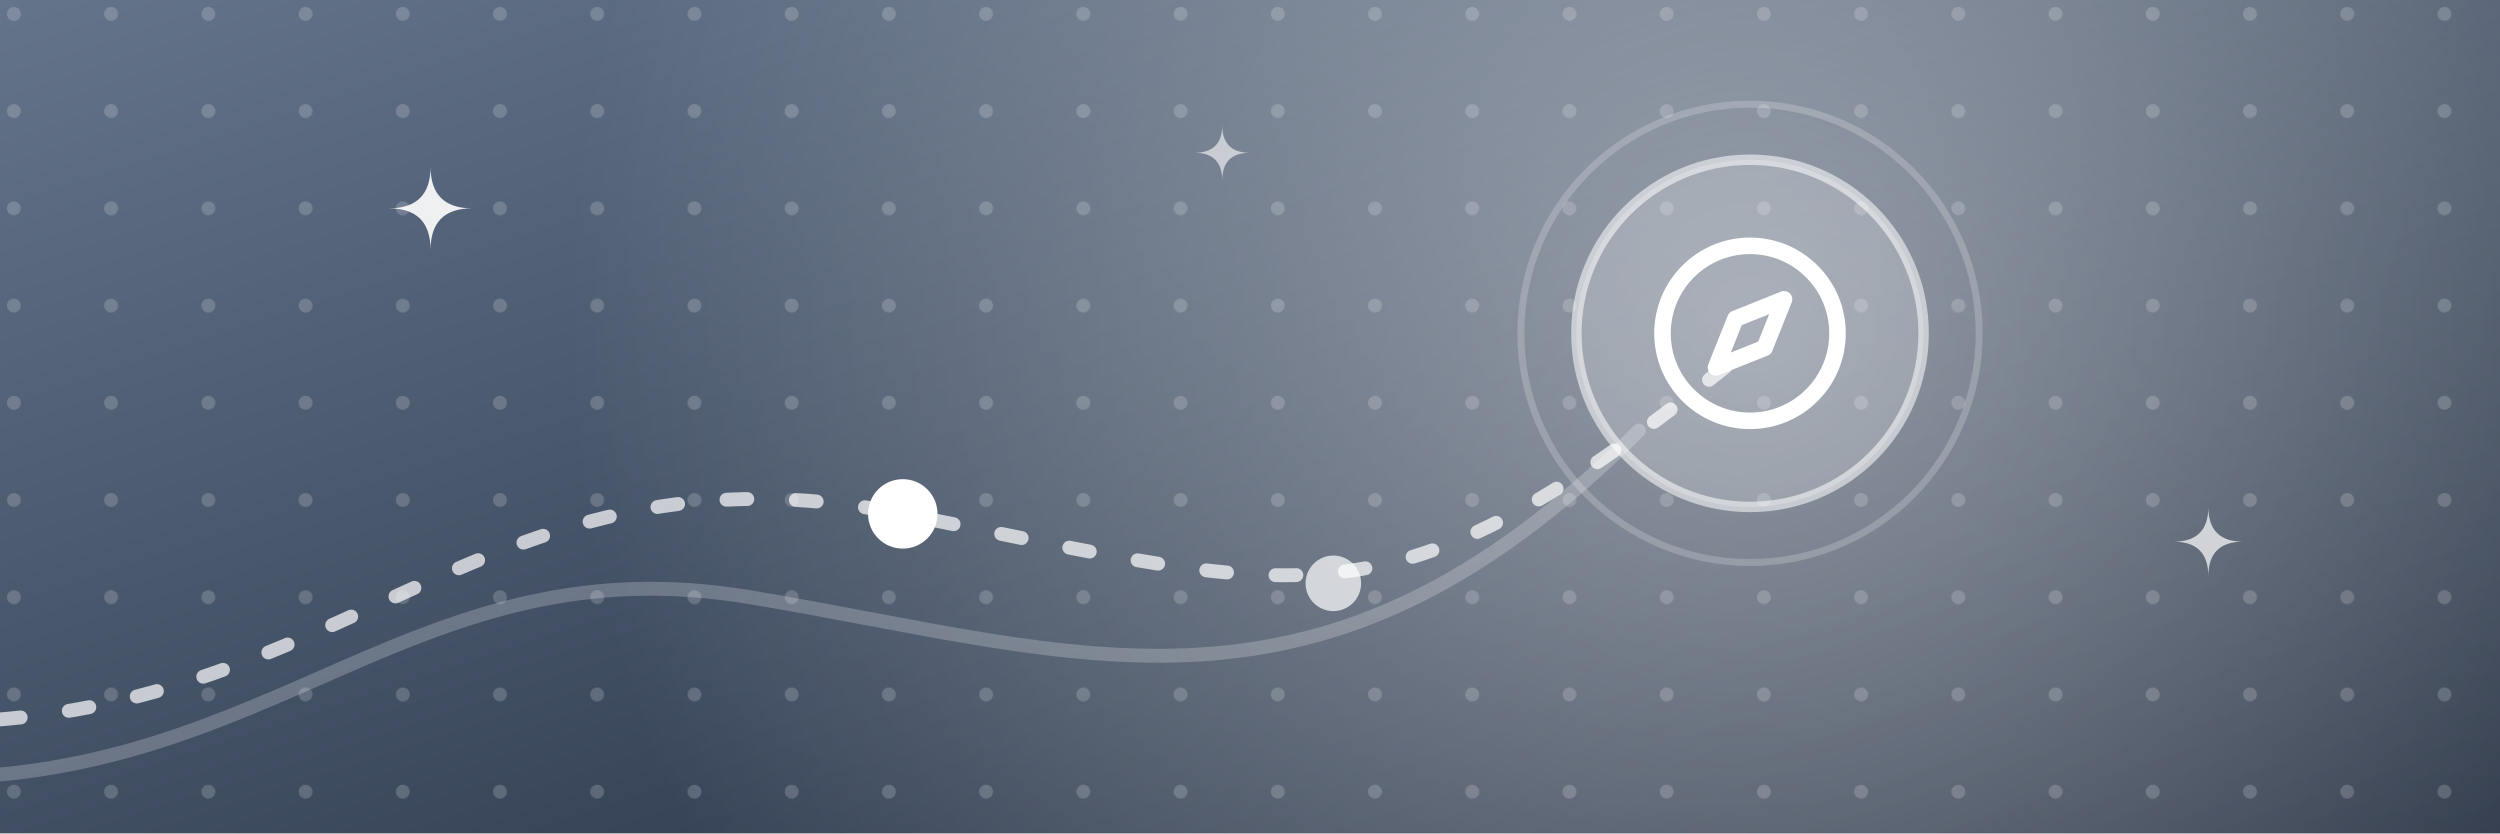
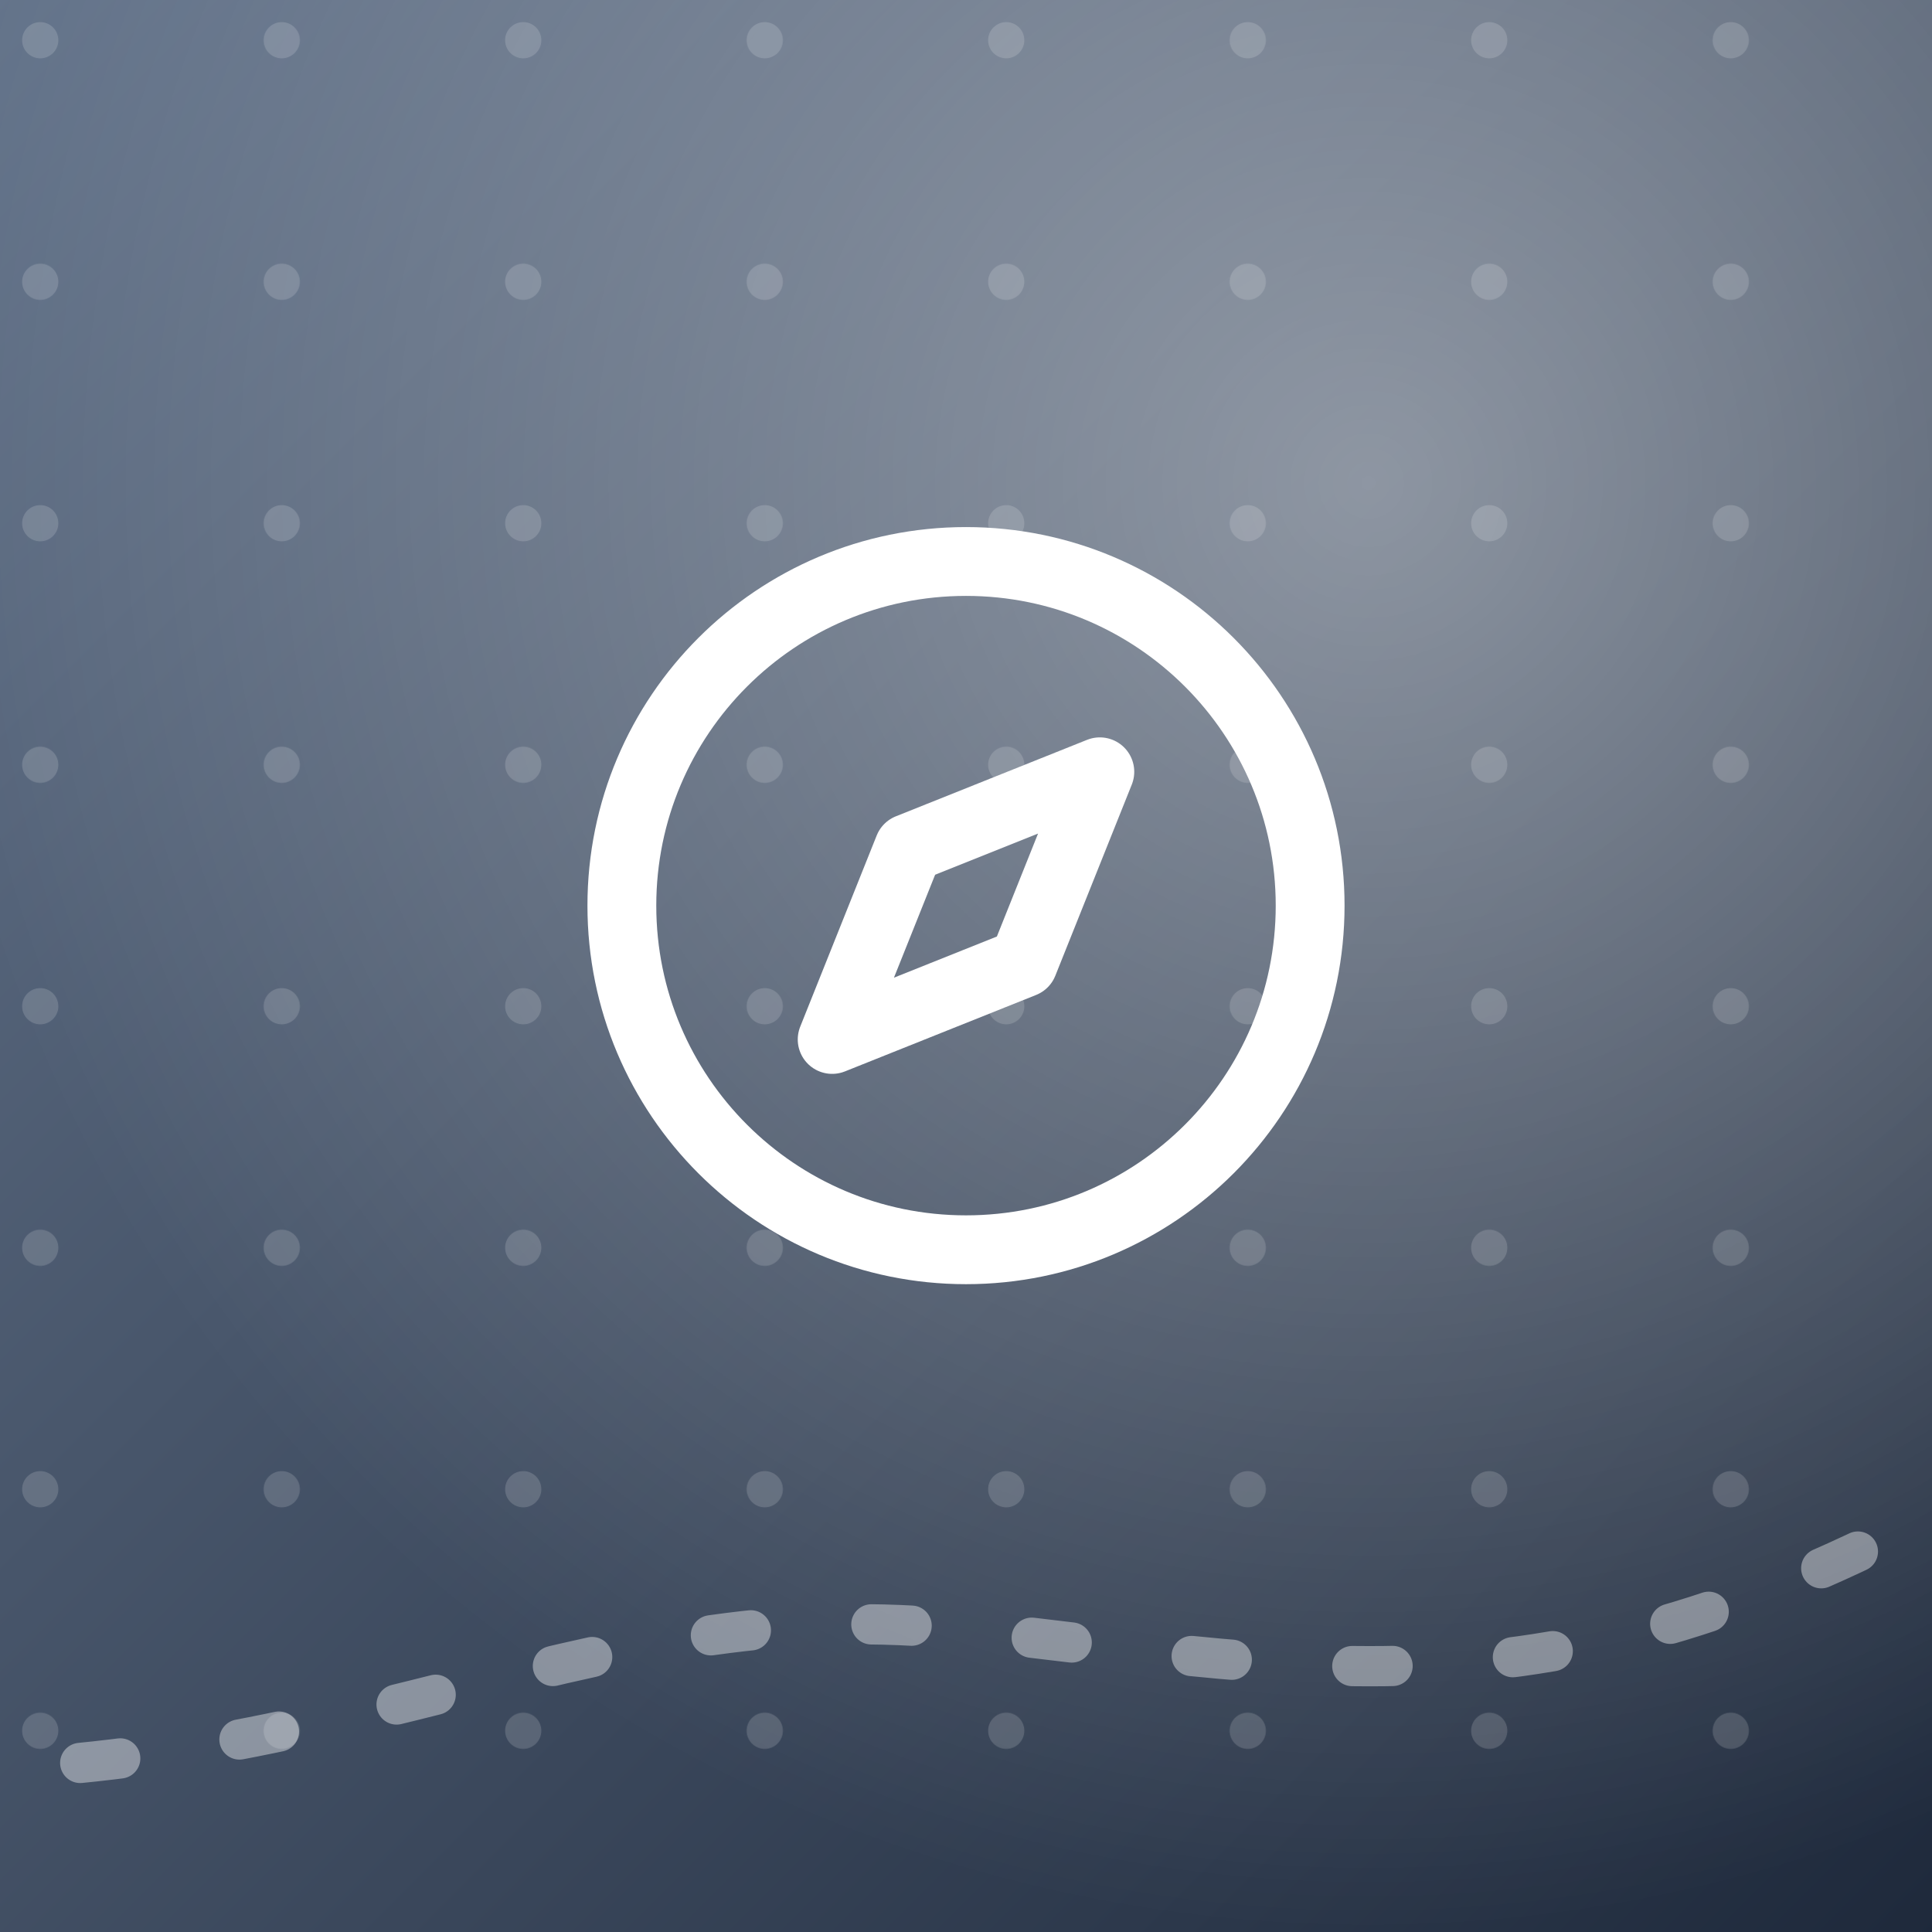
- <svg xmlns="http://www.w3.org/2000/svg" viewBox="0 0 360 120">
+ <svg xmlns="http://www.w3.org/2000/svg" viewBox="0 0 96 96">
  <defs>
    <linearGradient id="rmother-bg" x1="0" y1="0" x2="1" y2="1">
      <stop offset="0" stop-color="#64748b" />
      <stop offset="1" stop-color="#1e293b" />
    </linearGradient>
-     <radialGradient id="rmother-glow" cx="252" cy="46" r="170" gradientUnits="userSpaceOnUse">
-       <stop offset="0" stop-color="#fff" stop-opacity=".45" />
+     <radialGradient id="rmother-glow" cx="68" cy="24" r="72" gradientUnits="userSpaceOnUse">
+       <stop offset="0" stop-color="#fff" stop-opacity=".4" />
      <stop offset="1" stop-color="#fff" stop-opacity="0" />
    </radialGradient>
-     <pattern id="rmother-dots" width="14" height="14" patternUnits="userSpaceOnUse">
-       <circle cx="2" cy="2" r="1" fill="#fff" />
+     <pattern id="rmother-dots" width="12" height="12" patternUnits="userSpaceOnUse">
+       <circle cx="2" cy="2" r=".9" fill="#fff" />
    </pattern>
  </defs>
-   <rect width="360" height="120" fill="url(#rmother-bg)" />
-   <rect width="360" height="120" fill="url(#rmother-glow)" />
-   <rect width="360" height="120" fill="url(#rmother-dots)" opacity=".18" />
-   <path d="M-10 112C40 112 60 78 108 86S190 108 236 62" fill="none" stroke="#fff" stroke-opacity=".22" stroke-width="2" stroke-linecap="round" />
-   <path d="M-10 104C50 104 70 62 130 74S200 92 252 50" fill="none" stroke="#fff" stroke-opacity=".7" stroke-width="2" stroke-dasharray="3 7" stroke-linecap="round" />
-   <circle cx="130" cy="74" r="5" fill="#fff" />
-   <circle cx="192" cy="84" r="4" fill="#fff" fill-opacity=".7" />
-   <circle cx="252" cy="48" r="25" fill="#fff" fill-opacity=".2" stroke="#fff" stroke-opacity=".55" stroke-width="1.5" />
-   <circle cx="252" cy="48" r="33" fill="none" stroke="#fff" stroke-opacity=".2" />
-   <g transform="translate(252 48) scale(1.4) translate(-12 -12)" fill="none" stroke="#fff" stroke-width="1.7" stroke-linecap="round" stroke-linejoin="round">
+   <rect width="96" height="96" fill="url(#rmother-bg)" />
+   <rect width="96" height="96" fill="url(#rmother-glow)" />
+   <rect width="96" height="96" fill="url(#rmother-dots)" opacity=".16" />
+   <path d="M-4 88C18 88 30 79 48 81S78 86 100 73" fill="none" stroke="#fff" stroke-opacity=".4" stroke-width="2" stroke-dasharray="2 6" stroke-linecap="round" />
+   <g transform="translate(48 45) scale(1.9) translate(-12 -12)" fill="none" stroke="#fff" stroke-width="1.8" stroke-linecap="round" stroke-linejoin="round">
    <circle cx="12" cy="12" r="9" />
    <path d="M15.5 8.5L13.5 13.5 8.5 15.5 10.5 10.5z" />
  </g>
-   <path d="M62 24Q62 30 68 30Q62 30 62 36Q62 30 56 30Q62 30 62 24Z" fill="#fff" opacity="0.9" />
-   <path d="M318 73Q318 78 323 78Q318 78 318 83Q318 78 313 78Q318 78 318 73Z" fill="#fff" opacity="0.7" />
-   <path d="M176 18Q176 22 180 22Q176 22 176 26Q176 22 172 22Q176 22 176 18Z" fill="#fff" opacity="0.6" />
</svg>
